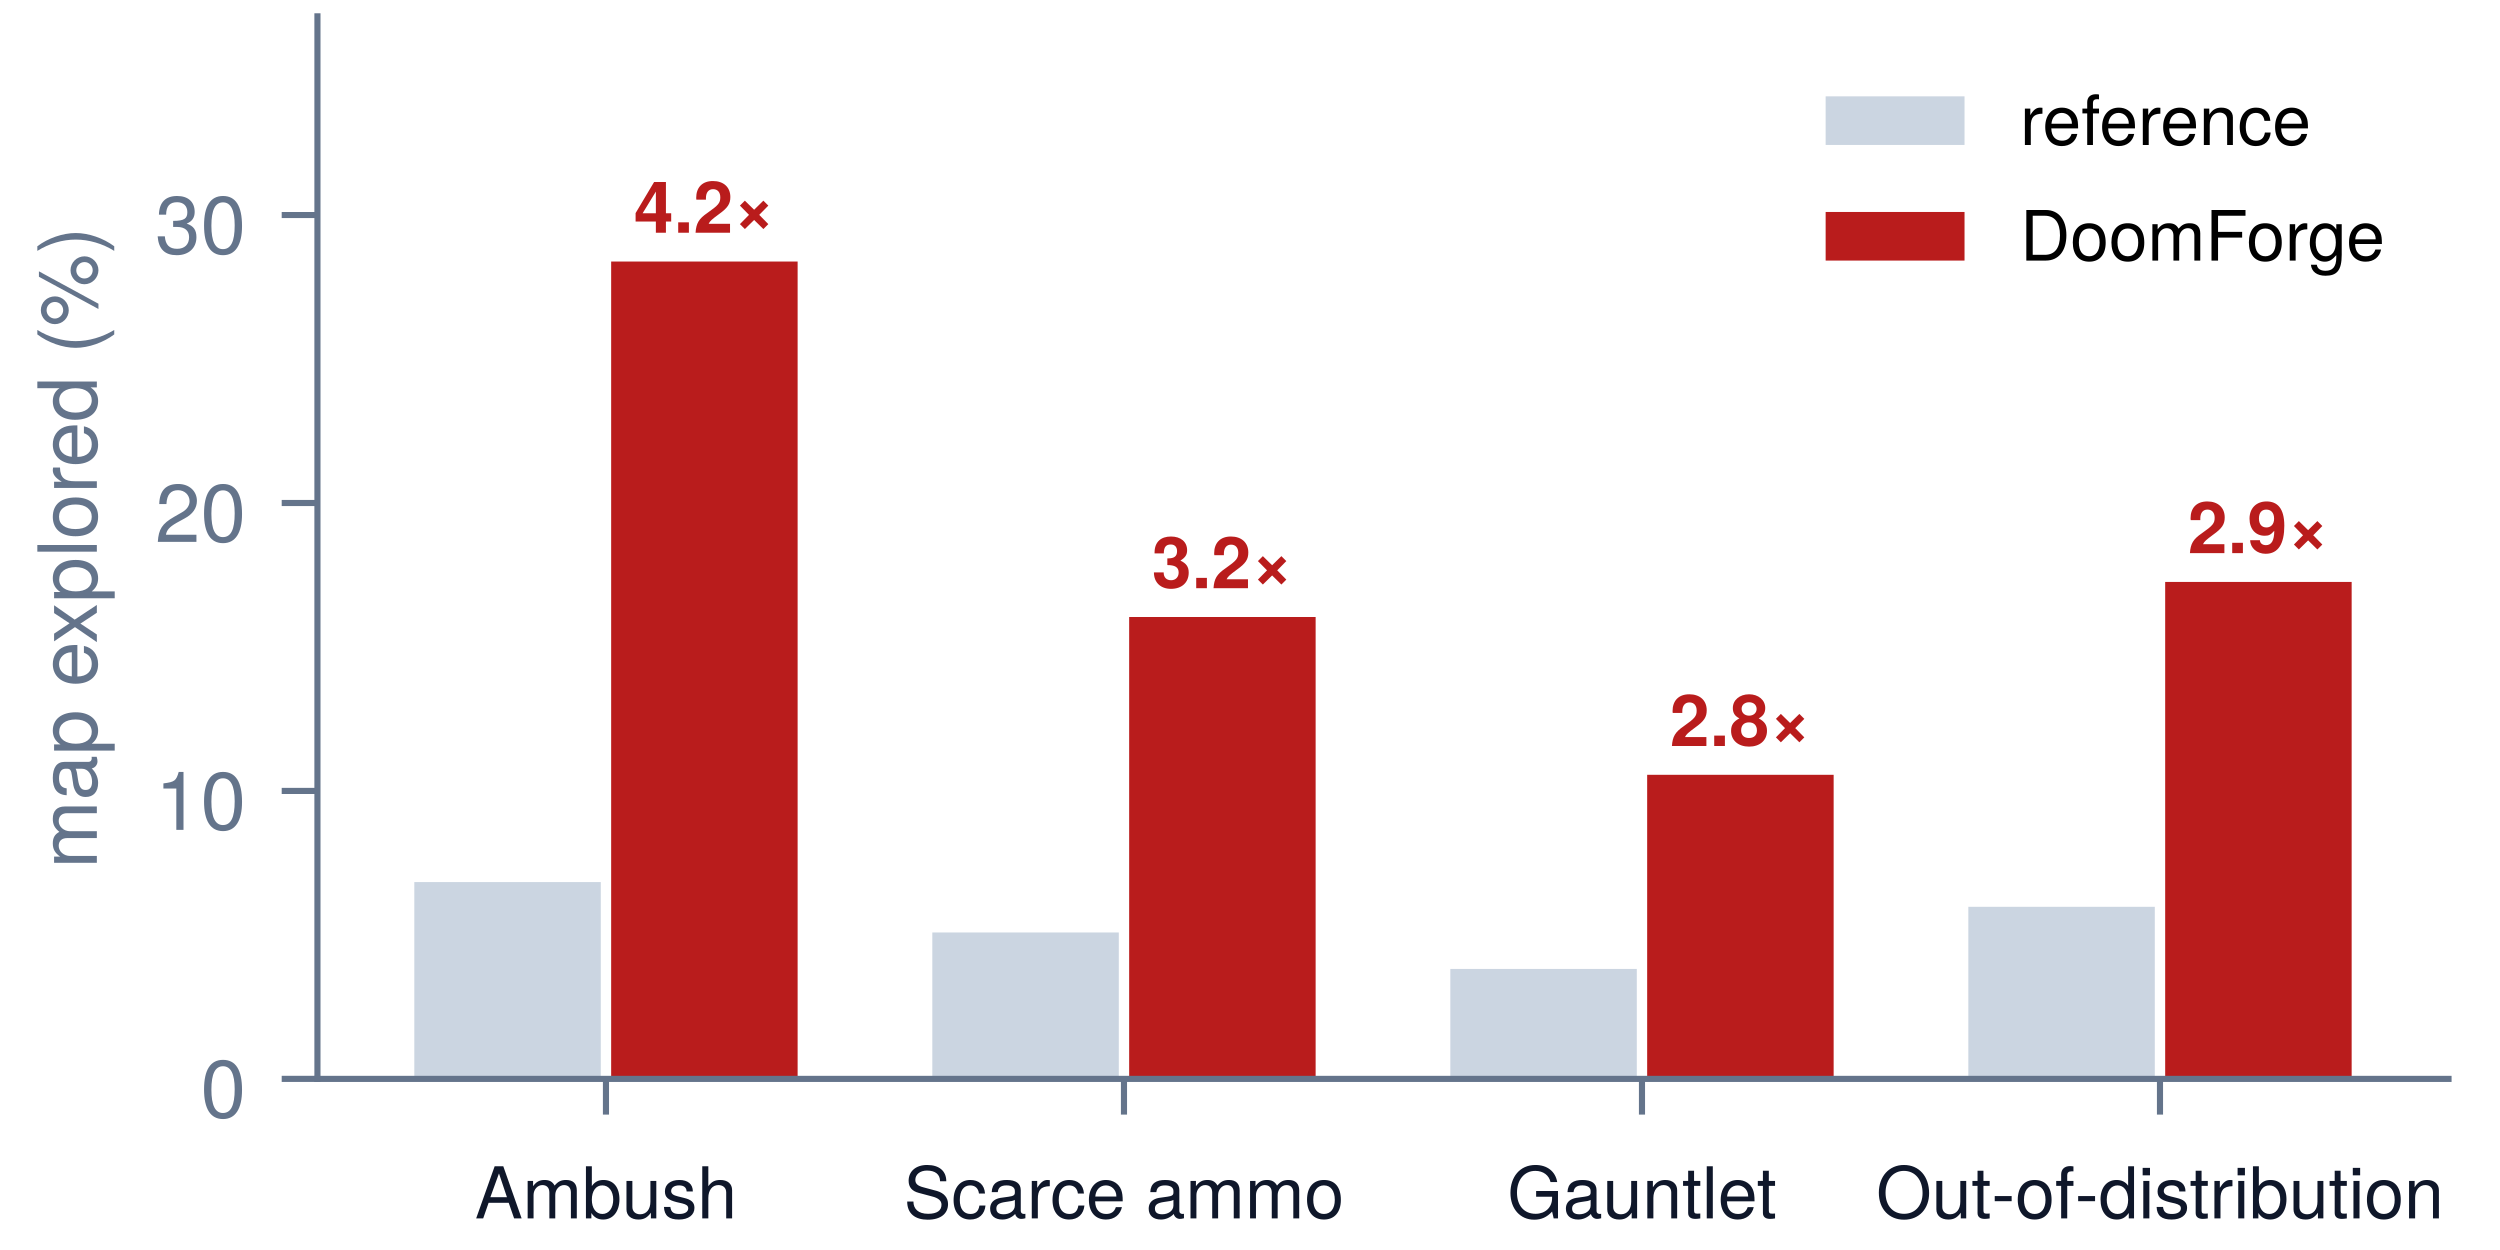
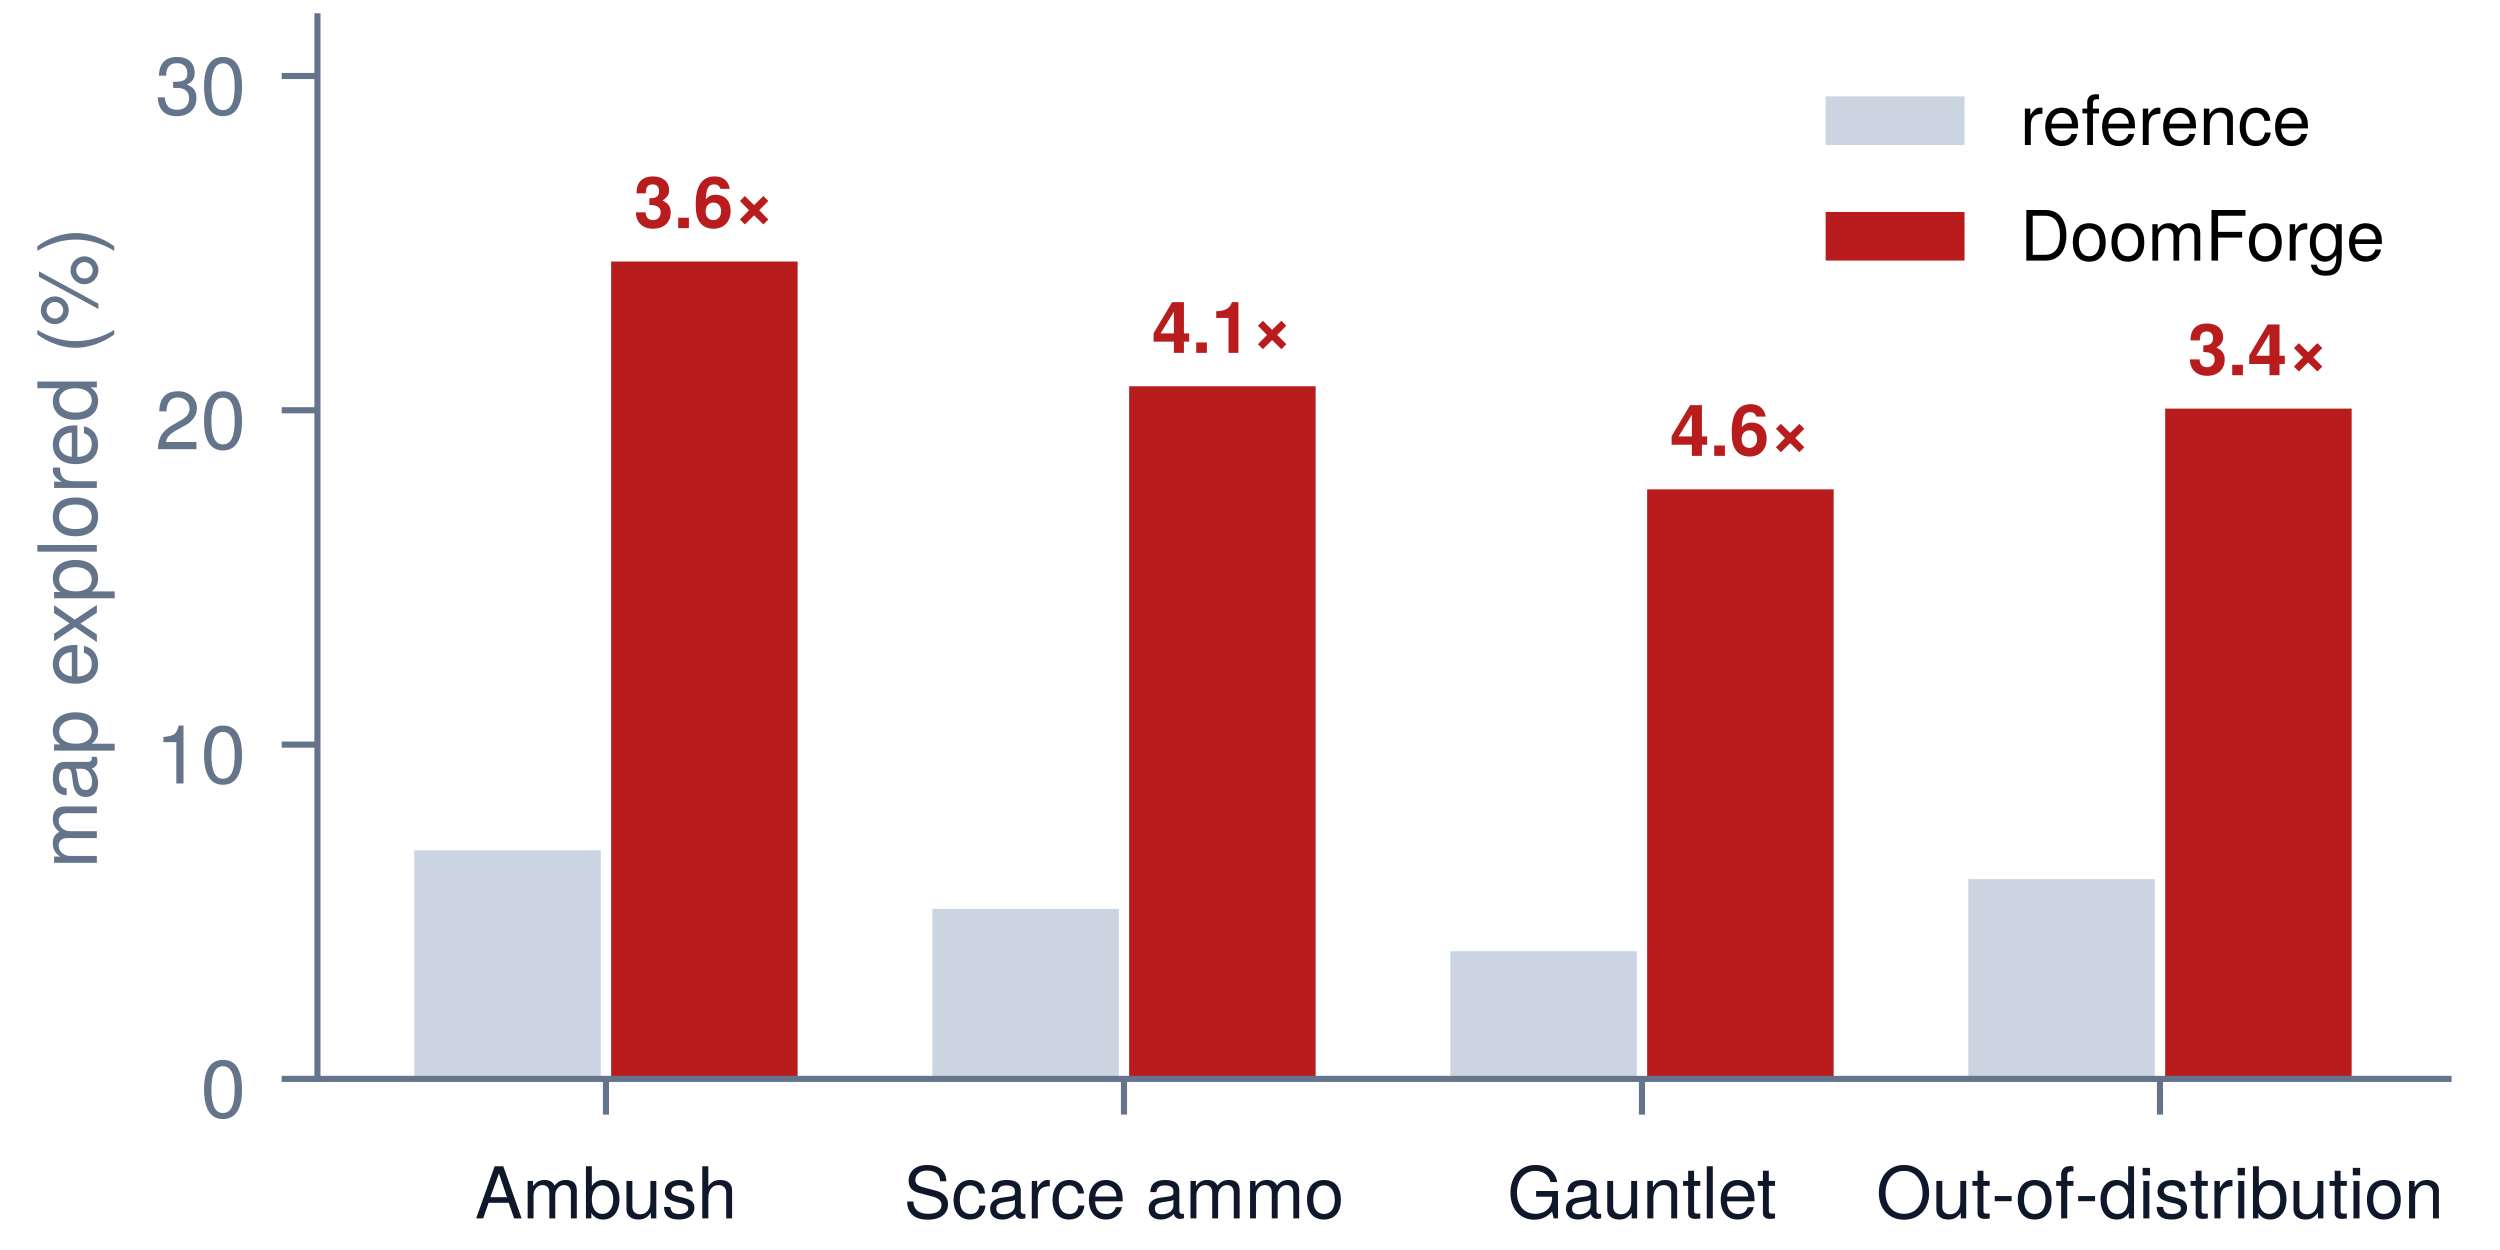
<svg xmlns="http://www.w3.org/2000/svg" xmlns:xlink="http://www.w3.org/1999/xlink" width="244.8pt" height="122.4pt" viewBox="0 0 244.8 122.4" version="1.1">
  <defs>
    <style type="text/css">*{stroke-linejoin: round; stroke-linecap: butt}</style>
  </defs>
  <g id="figure_1">
    <g id="patch_1">
      <path d="M 0 122.4  L 244.8 122.4  L 244.8 0  L 0 0  z " style="fill: #ffffff" />
    </g>
    <g id="axes_1">
      <g id="patch_2">
        <path d="M 31.084 105.645  L 239.759 105.645  L 239.759 1.6  L 31.084 1.6  z " style="fill: #ffffff" />
      </g>
      <g id="patch_3">
-         <path d="M 40.569 105.645  L 58.829 105.645  L 58.829 86.369  L 40.569 86.369  z " clip-path="url(#p1758747dbf)" style="fill: #cbd5e1" />
+         <path d="M 40.569 105.645  L 58.829 105.645  L 58.829 83.267  L 40.569 83.267  z " clip-path="url(#p4d0090d100)" style="fill: #cbd5e1" />
      </g>
      <g id="patch_4">
-         <path d="M 91.292 105.645  L 109.553 105.645  L 109.553 91.31  L 91.292 91.31  z " clip-path="url(#p1758747dbf)" style="fill: #cbd5e1" />
+         <path d="M 91.292 105.645  L 109.553 105.645  L 109.553 89.002  L 91.292 89.002  z " clip-path="url(#p4d0090d100)" style="fill: #cbd5e1" />
      </g>
      <g id="patch_5">
-         <path d="M 142.015 105.645  L 160.276 105.645  L 160.276 94.875  L 142.015 94.875  z " clip-path="url(#p1758747dbf)" style="fill: #cbd5e1" />
+         <path d="M 142.015 105.645  L 160.276 105.645  L 160.276 93.141  L 142.015 93.141  z " clip-path="url(#p4d0090d100)" style="fill: #cbd5e1" />
      </g>
      <g id="patch_6">
-         <path d="M 192.739 105.645  L 210.999 105.645  L 210.999 88.797  L 192.739 88.797  z " clip-path="url(#p1758747dbf)" style="fill: #cbd5e1" />
+         <path d="M 192.739 105.645  L 210.999 105.645  L 210.999 86.085  L 192.739 86.085  z " clip-path="url(#p4d0090d100)" style="fill: #cbd5e1" />
      </g>
      <g id="patch_7">
-         <path d="M 59.844 105.645  L 78.104 105.645  L 78.104 25.61  L 59.844 25.61  z " clip-path="url(#p1758747dbf)" style="fill: #b91c1c" />
+         <path d="M 59.844 105.645  L 78.104 105.645  L 78.104 25.61  L 59.844 25.61  z " clip-path="url(#p4d0090d100)" style="fill: #b91c1c" />
      </g>
      <g id="patch_8">
-         <path d="M 110.567 105.645  L 128.827 105.645  L 128.827 60.416  L 110.567 60.416  z " clip-path="url(#p1758747dbf)" style="fill: #b91c1c" />
+         <path d="M 110.567 105.645  L 128.827 105.645  L 128.827 37.822  L 110.567 37.822  z " clip-path="url(#p4d0090d100)" style="fill: #b91c1c" />
      </g>
      <g id="patch_9">
-         <path d="M 161.29 105.645  L 179.551 105.645  L 179.551 75.867  L 161.29 75.867  z " clip-path="url(#p1758747dbf)" style="fill: #b91c1c" />
+         <path d="M 161.29 105.645  L 179.551 105.645  L 179.551 47.914  L 161.29 47.914  z " clip-path="url(#p4d0090d100)" style="fill: #b91c1c" />
      </g>
      <g id="patch_10">
-         <path d="M 212.014 105.645  L 230.274 105.645  L 230.274 56.985  L 212.014 56.985  z " clip-path="url(#p1758747dbf)" style="fill: #b91c1c" />
+         <path d="M 212.014 105.645  L 230.274 105.645  L 230.274 40.013  L 212.014 40.013  z " clip-path="url(#p4d0090d100)" style="fill: #b91c1c" />
      </g>
      <g id="matplotlib.axis_1">
        <g id="xtick_1">
          <g id="line2d_1">
            <defs>
-               <path id="m8f15609b12" d="M 0 0  L 0 3.5  " style="stroke: #64748b; stroke-width: 0.6" />
+               <path id="ma1397534d6" d="M 0 0  L 0 3.5  " style="stroke: #64748b; stroke-width: 0.6" />
            </defs>
            <g>
-               <use xlink:href="#m8f15609b12" x="59.336" y="105.645" style="fill: #64748b; stroke: #64748b; stroke-width: 0.6" />
+               <use xlink:href="#ma1397534d6" x="59.336" y="105.645" style="fill: #64748b; stroke: #64748b; stroke-width: 0.6" />
            </g>
          </g>
          <g id="text_1">
            <text style="font-size: 7px; font-family: 'Helvetica Neue'; text-anchor: middle; fill: #0f172a" x="59.336" y="119.309" transform="rotate(-0 59.3365 119.309)">Ambush</text>
          </g>
        </g>
        <g id="xtick_2">
          <g id="line2d_2">
            <g>
-               <use xlink:href="#m8f15609b12" x="110.06" y="105.645" style="fill: #64748b; stroke: #64748b; stroke-width: 0.6" />
+               <use xlink:href="#ma1397534d6" x="110.06" y="105.645" style="fill: #64748b; stroke: #64748b; stroke-width: 0.6" />
            </g>
          </g>
          <g id="text_2">
            <text style="font-size: 7px; font-family: 'Helvetica Neue'; text-anchor: middle; fill: #0f172a" x="110.06" y="119.309" transform="rotate(-0 110.0598 119.309)">Scarce ammo</text>
          </g>
        </g>
        <g id="xtick_3">
          <g id="line2d_3">
            <g>
-               <use xlink:href="#m8f15609b12" x="160.783" y="105.645" style="fill: #64748b; stroke: #64748b; stroke-width: 0.6" />
+               <use xlink:href="#ma1397534d6" x="160.783" y="105.645" style="fill: #64748b; stroke: #64748b; stroke-width: 0.6" />
            </g>
          </g>
          <g id="text_3">
            <text style="font-size: 7px; font-family: 'Helvetica Neue'; text-anchor: middle; fill: #0f172a" x="160.783" y="119.309" transform="rotate(-0 160.783 119.309)">Gauntlet</text>
          </g>
        </g>
        <g id="xtick_4">
          <g id="line2d_4">
            <g>
-               <use xlink:href="#m8f15609b12" x="211.506" y="105.645" style="fill: #64748b; stroke: #64748b; stroke-width: 0.6" />
+               <use xlink:href="#ma1397534d6" x="211.506" y="105.645" style="fill: #64748b; stroke: #64748b; stroke-width: 0.6" />
            </g>
          </g>
          <g id="text_4">
            <text style="font-size: 7px; font-family: 'Helvetica Neue'; text-anchor: middle; fill: #0f172a" x="211.506" y="119.309" transform="rotate(-0 211.5063 119.309)">Out-of-distribution</text>
          </g>
        </g>
      </g>
      <g id="matplotlib.axis_2">
        <g id="ytick_1">
          <g id="line2d_5">
            <defs>
-               <path id="m0b2a49e2d7" d="M 0 0  L -3.5 0  " style="stroke: #64748b; stroke-width: 0.6" />
+               <path id="mc614793458" d="M 0 0  L -3.5 0  " style="stroke: #64748b; stroke-width: 0.6" />
            </defs>
            <g>
-               <use xlink:href="#m0b2a49e2d7" x="31.084" y="105.645" style="fill: #64748b; stroke: #64748b; stroke-width: 0.6" />
+               <use xlink:href="#mc614793458" x="31.084" y="105.645" style="fill: #64748b; stroke: #64748b; stroke-width: 0.6" />
            </g>
          </g>
          <g id="text_5">
            <text style="font-size: 8px; font-family: 'Helvetica Neue'; text-anchor: end; fill: #64748b" x="24.084" y="109.453" transform="rotate(-0 24.08364 109.453)">0</text>
          </g>
        </g>
        <g id="ytick_2">
          <g id="line2d_6">
            <g>
-               <use xlink:href="#m0b2a49e2d7" x="31.084" y="77.449" style="fill: #64748b; stroke: #64748b; stroke-width: 0.6" />
+               <use xlink:href="#mc614793458" x="31.084" y="72.91" style="fill: #64748b; stroke: #64748b; stroke-width: 0.6" />
            </g>
          </g>
          <g id="text_6">
-             <text style="font-size: 8px; font-family: 'Helvetica Neue'; text-anchor: end; fill: #64748b" x="24.084" y="81.257" transform="rotate(-0 24.08364 81.25678)">10</text>
+             <text style="font-size: 8px; font-family: 'Helvetica Neue'; text-anchor: end; fill: #64748b" x="24.084" y="76.718" transform="rotate(-0 24.08364 76.71819)">10</text>
          </g>
        </g>
        <g id="ytick_3">
          <g id="line2d_7">
            <g>
-               <use xlink:href="#m0b2a49e2d7" x="31.084" y="49.253" style="fill: #64748b; stroke: #64748b; stroke-width: 0.6" />
+               <use xlink:href="#mc614793458" x="31.084" y="40.175" style="fill: #64748b; stroke: #64748b; stroke-width: 0.6" />
            </g>
          </g>
          <g id="text_7">
-             <text style="font-size: 8px; font-family: 'Helvetica Neue'; text-anchor: end; fill: #64748b" x="24.084" y="53.061" transform="rotate(-0 24.08364 53.06056)">20</text>
+             <text style="font-size: 8px; font-family: 'Helvetica Neue'; text-anchor: end; fill: #64748b" x="24.084" y="43.983" transform="rotate(-0 24.08364 43.98338)">20</text>
          </g>
        </g>
        <g id="ytick_4">
          <g id="line2d_8">
            <g>
-               <use xlink:href="#m0b2a49e2d7" x="31.084" y="21.056" style="fill: #64748b; stroke: #64748b; stroke-width: 0.6" />
+               <use xlink:href="#mc614793458" x="31.084" y="7.441" style="fill: #64748b; stroke: #64748b; stroke-width: 0.6" />
            </g>
          </g>
          <g id="text_8">
-             <text style="font-size: 8px; font-family: 'Helvetica Neue'; text-anchor: end; fill: #64748b" x="24.084" y="24.864" transform="rotate(-0 24.08364 24.86434)">30</text>
+             <text style="font-size: 8px; font-family: 'Helvetica Neue'; text-anchor: end; fill: #64748b" x="24.084" y="11.249" transform="rotate(-0 24.08364 11.24857)">30</text>
          </g>
        </g>
        <g id="text_9">
          <text style="font-size: 8px; font-family: 'Helvetica Neue'; text-anchor: middle; fill: #64748b" x="9.485" y="53.623" transform="rotate(-90 9.484636 53.6225)">map explored (%)</text>
        </g>
      </g>
      <g id="patch_11">
        <path d="M 31.084 105.645  L 31.084 1.6  " style="fill: none; stroke: #64748b; stroke-width: 0.6; stroke-linejoin: miter; stroke-linecap: square" />
      </g>
      <g id="patch_12">
        <path d="M 31.084 105.645  L 239.759 105.645  " style="fill: none; stroke: #64748b; stroke-width: 0.6; stroke-linejoin: miter; stroke-linecap: square" />
      </g>
      <g id="text_10">
-         <text style="font-weight: 700; font-size: 7px; font-family: 'Helvetica Neue'; text-anchor: middle; fill: #b91c1c" x="68.974" y="22.791" transform="rotate(-0 68.97392 22.79076)">4.2×</text>
+         <text style="font-weight: 700; font-size: 7px; font-family: 'Helvetica Neue'; text-anchor: middle; fill: #b91c1c" x="68.974" y="22.337" transform="rotate(-0 68.97392 22.3369)">3.6×</text>
      </g>
      <g id="text_11">
-         <text style="font-weight: 700; font-size: 7px; font-family: 'Helvetica Neue'; text-anchor: middle; fill: #b91c1c" x="119.697" y="57.596" transform="rotate(-0 119.6972 57.59594)">3.2×</text>
+         <text style="font-weight: 700; font-size: 7px; font-family: 'Helvetica Neue'; text-anchor: middle; fill: #b91c1c" x="119.697" y="34.549" transform="rotate(-0 119.6972 34.5487)">4.1×</text>
      </g>
      <g id="text_12">
-         <text style="font-weight: 700; font-size: 7px; font-family: 'Helvetica Neue'; text-anchor: middle; fill: #b91c1c" x="170.42" y="73.047" transform="rotate(-0 170.4205 73.04741)">2.8×</text>
+         <text style="font-weight: 700; font-size: 7px; font-family: 'Helvetica Neue'; text-anchor: middle; fill: #b91c1c" x="170.42" y="44.64" transform="rotate(-0 170.4205 44.64047)">4.6×</text>
      </g>
      <g id="text_13">
-         <text style="font-weight: 700; font-size: 7px; font-family: 'Helvetica Neue'; text-anchor: middle; fill: #b91c1c" x="221.144" y="54.166" transform="rotate(-0 221.1437 54.16574)">2.9×</text>
+         <text style="font-weight: 700; font-size: 7px; font-family: 'Helvetica Neue'; text-anchor: middle; fill: #b91c1c" x="221.144" y="36.74" transform="rotate(-0 221.1437 36.73982)">3.4×</text>
      </g>
      <g id="legend_1">
        <g id="patch_13">
          <path d="M 178.767 14.194  L 192.367 14.194  L 192.367 9.434  L 178.767 9.434  z " style="fill: #cbd5e1" />
        </g>
        <g id="text_14">
          <text style="font-size: 6.8px; font-family: 'Helvetica Neue'; text-anchor: start" x="197.807" y="14.194" transform="rotate(-0 197.8074 14.1936)">reference</text>
        </g>
        <g id="patch_14">
          <path d="M 178.767 25.516  L 192.367 25.516  L 192.367 20.756  L 178.767 20.756  z " style="fill: #b91c1c" />
        </g>
        <g id="text_15">
          <text style="font-size: 6.8px; font-family: 'Helvetica Neue'; text-anchor: start" x="197.807" y="25.516" transform="rotate(-0 197.8074 25.5156)">DoomForge</text>
        </g>
      </g>
    </g>
  </g>
  <defs>
-     <clipPath id="p1758747dbf">
+     <clipPath id="p4d0090d100">
      <rect x="31.084" y="1.6" width="208.676" height="104.045" />
    </clipPath>
  </defs>
</svg>
